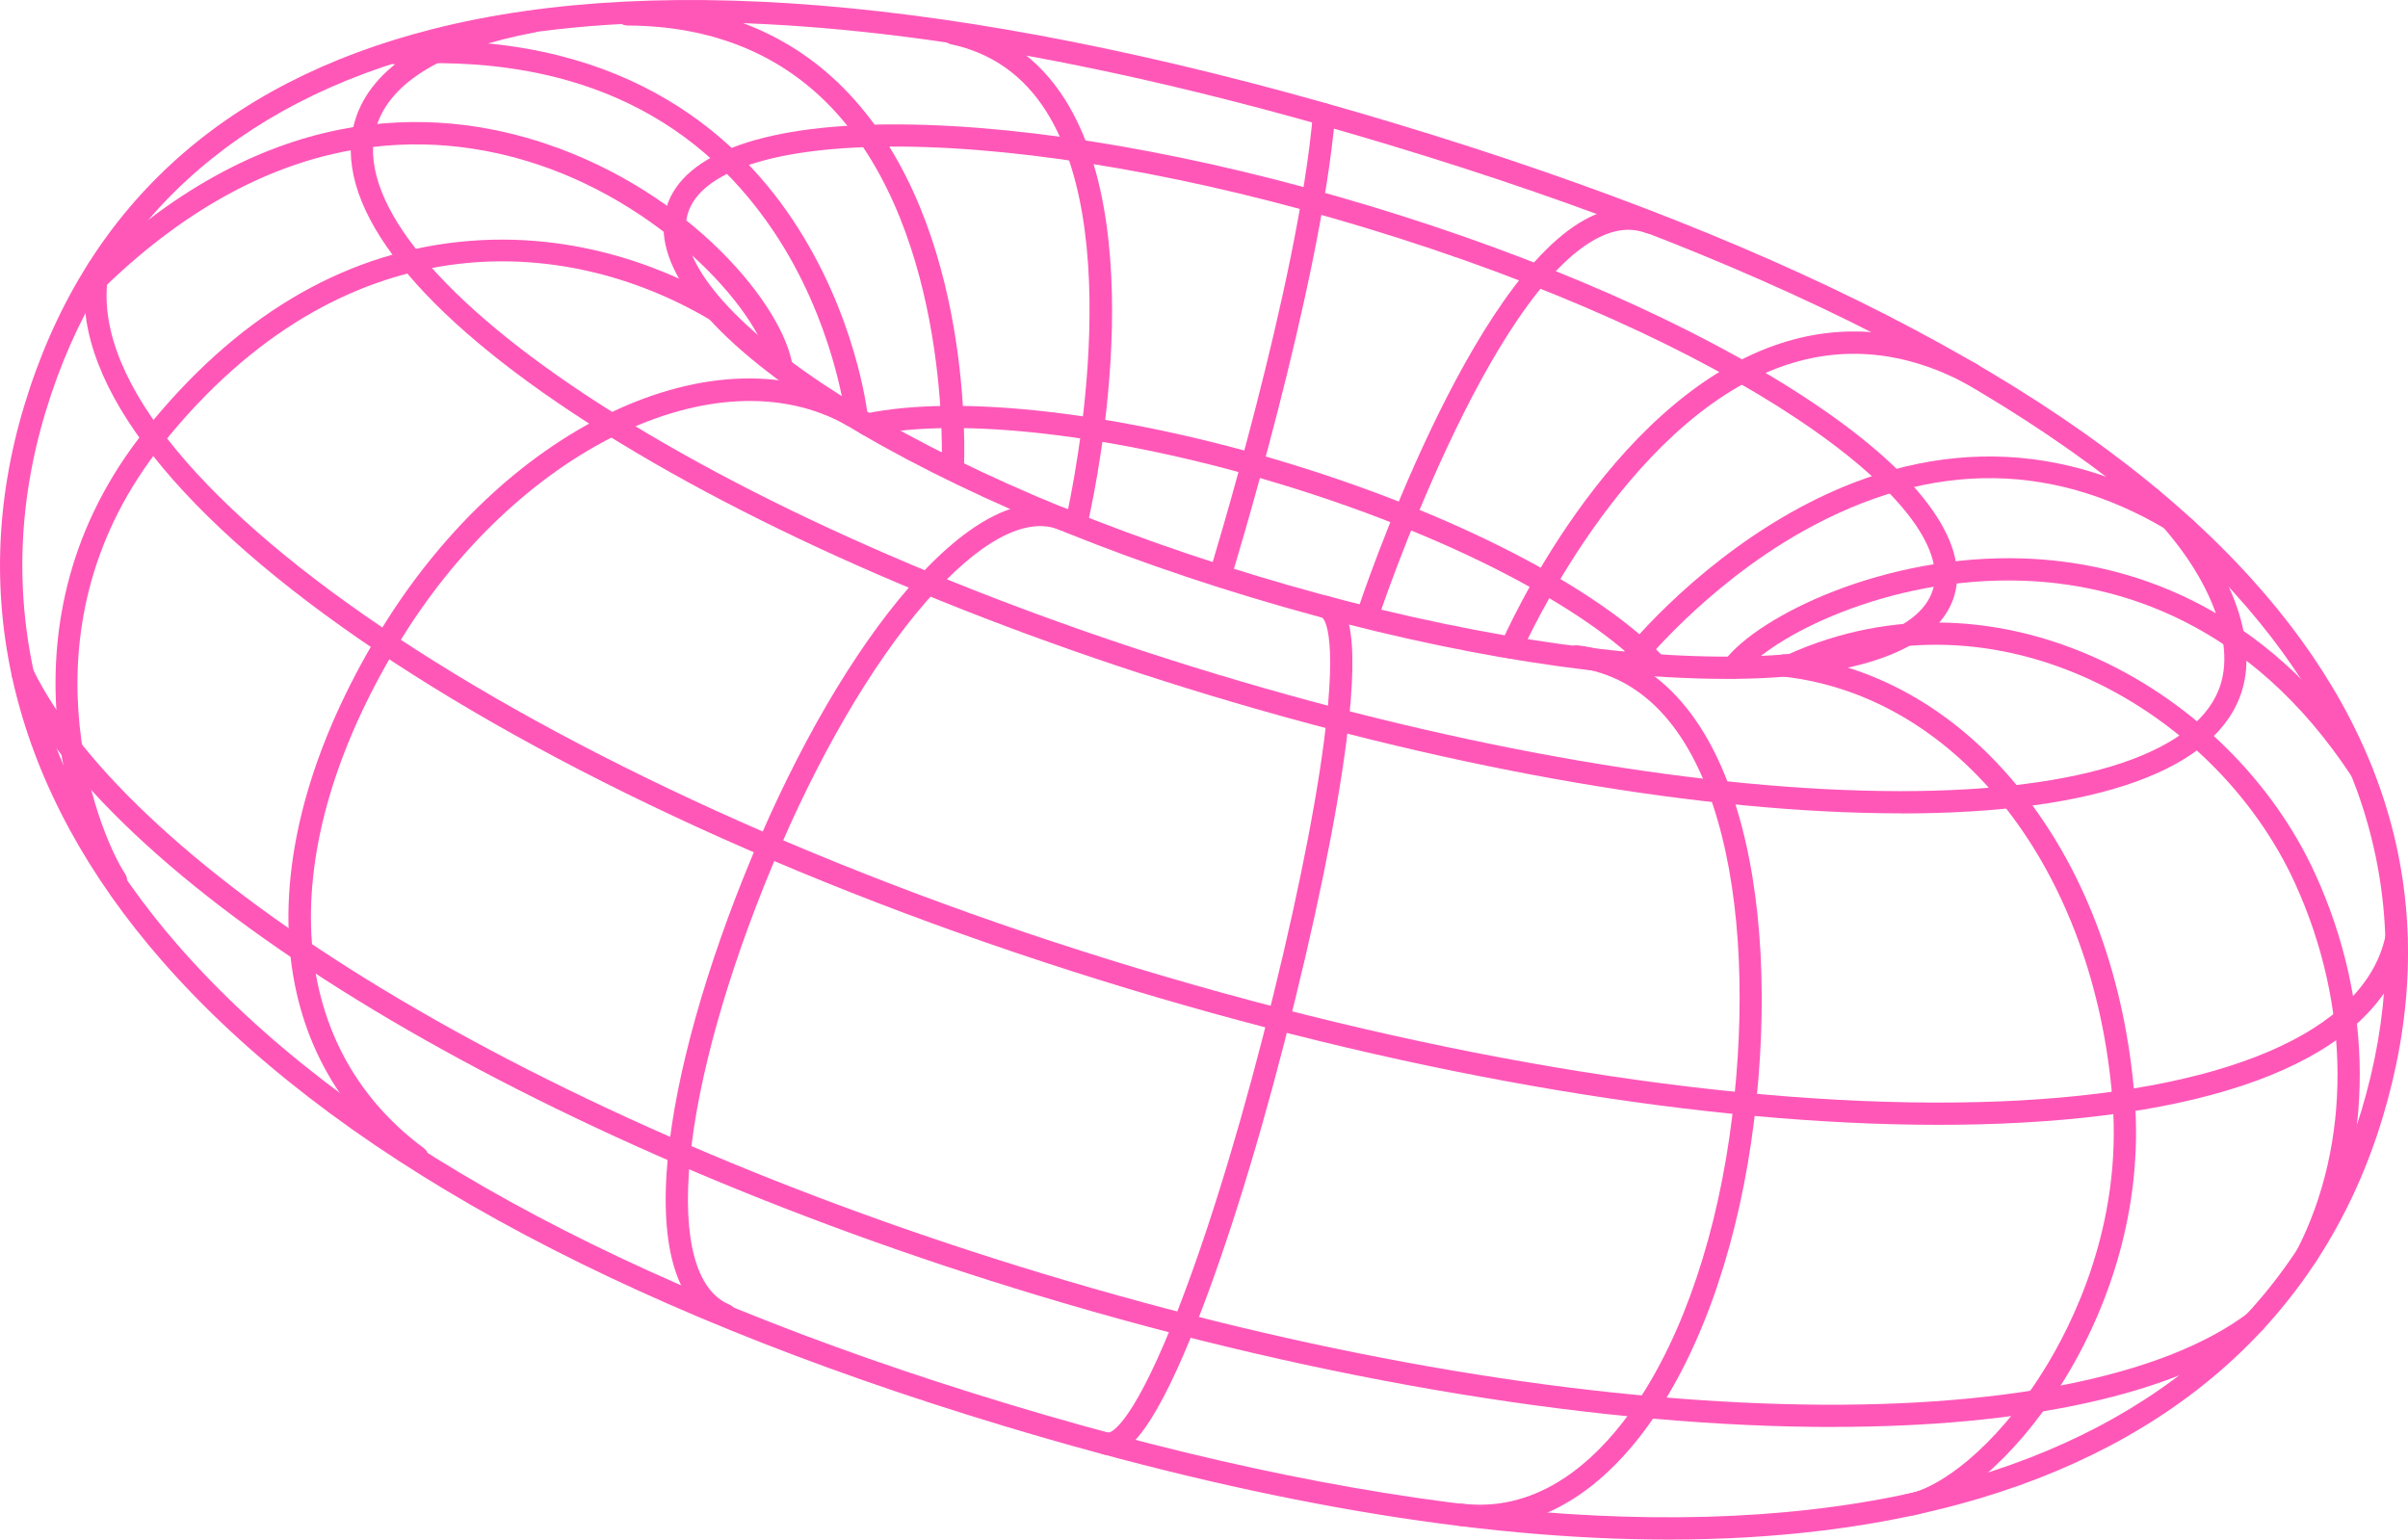
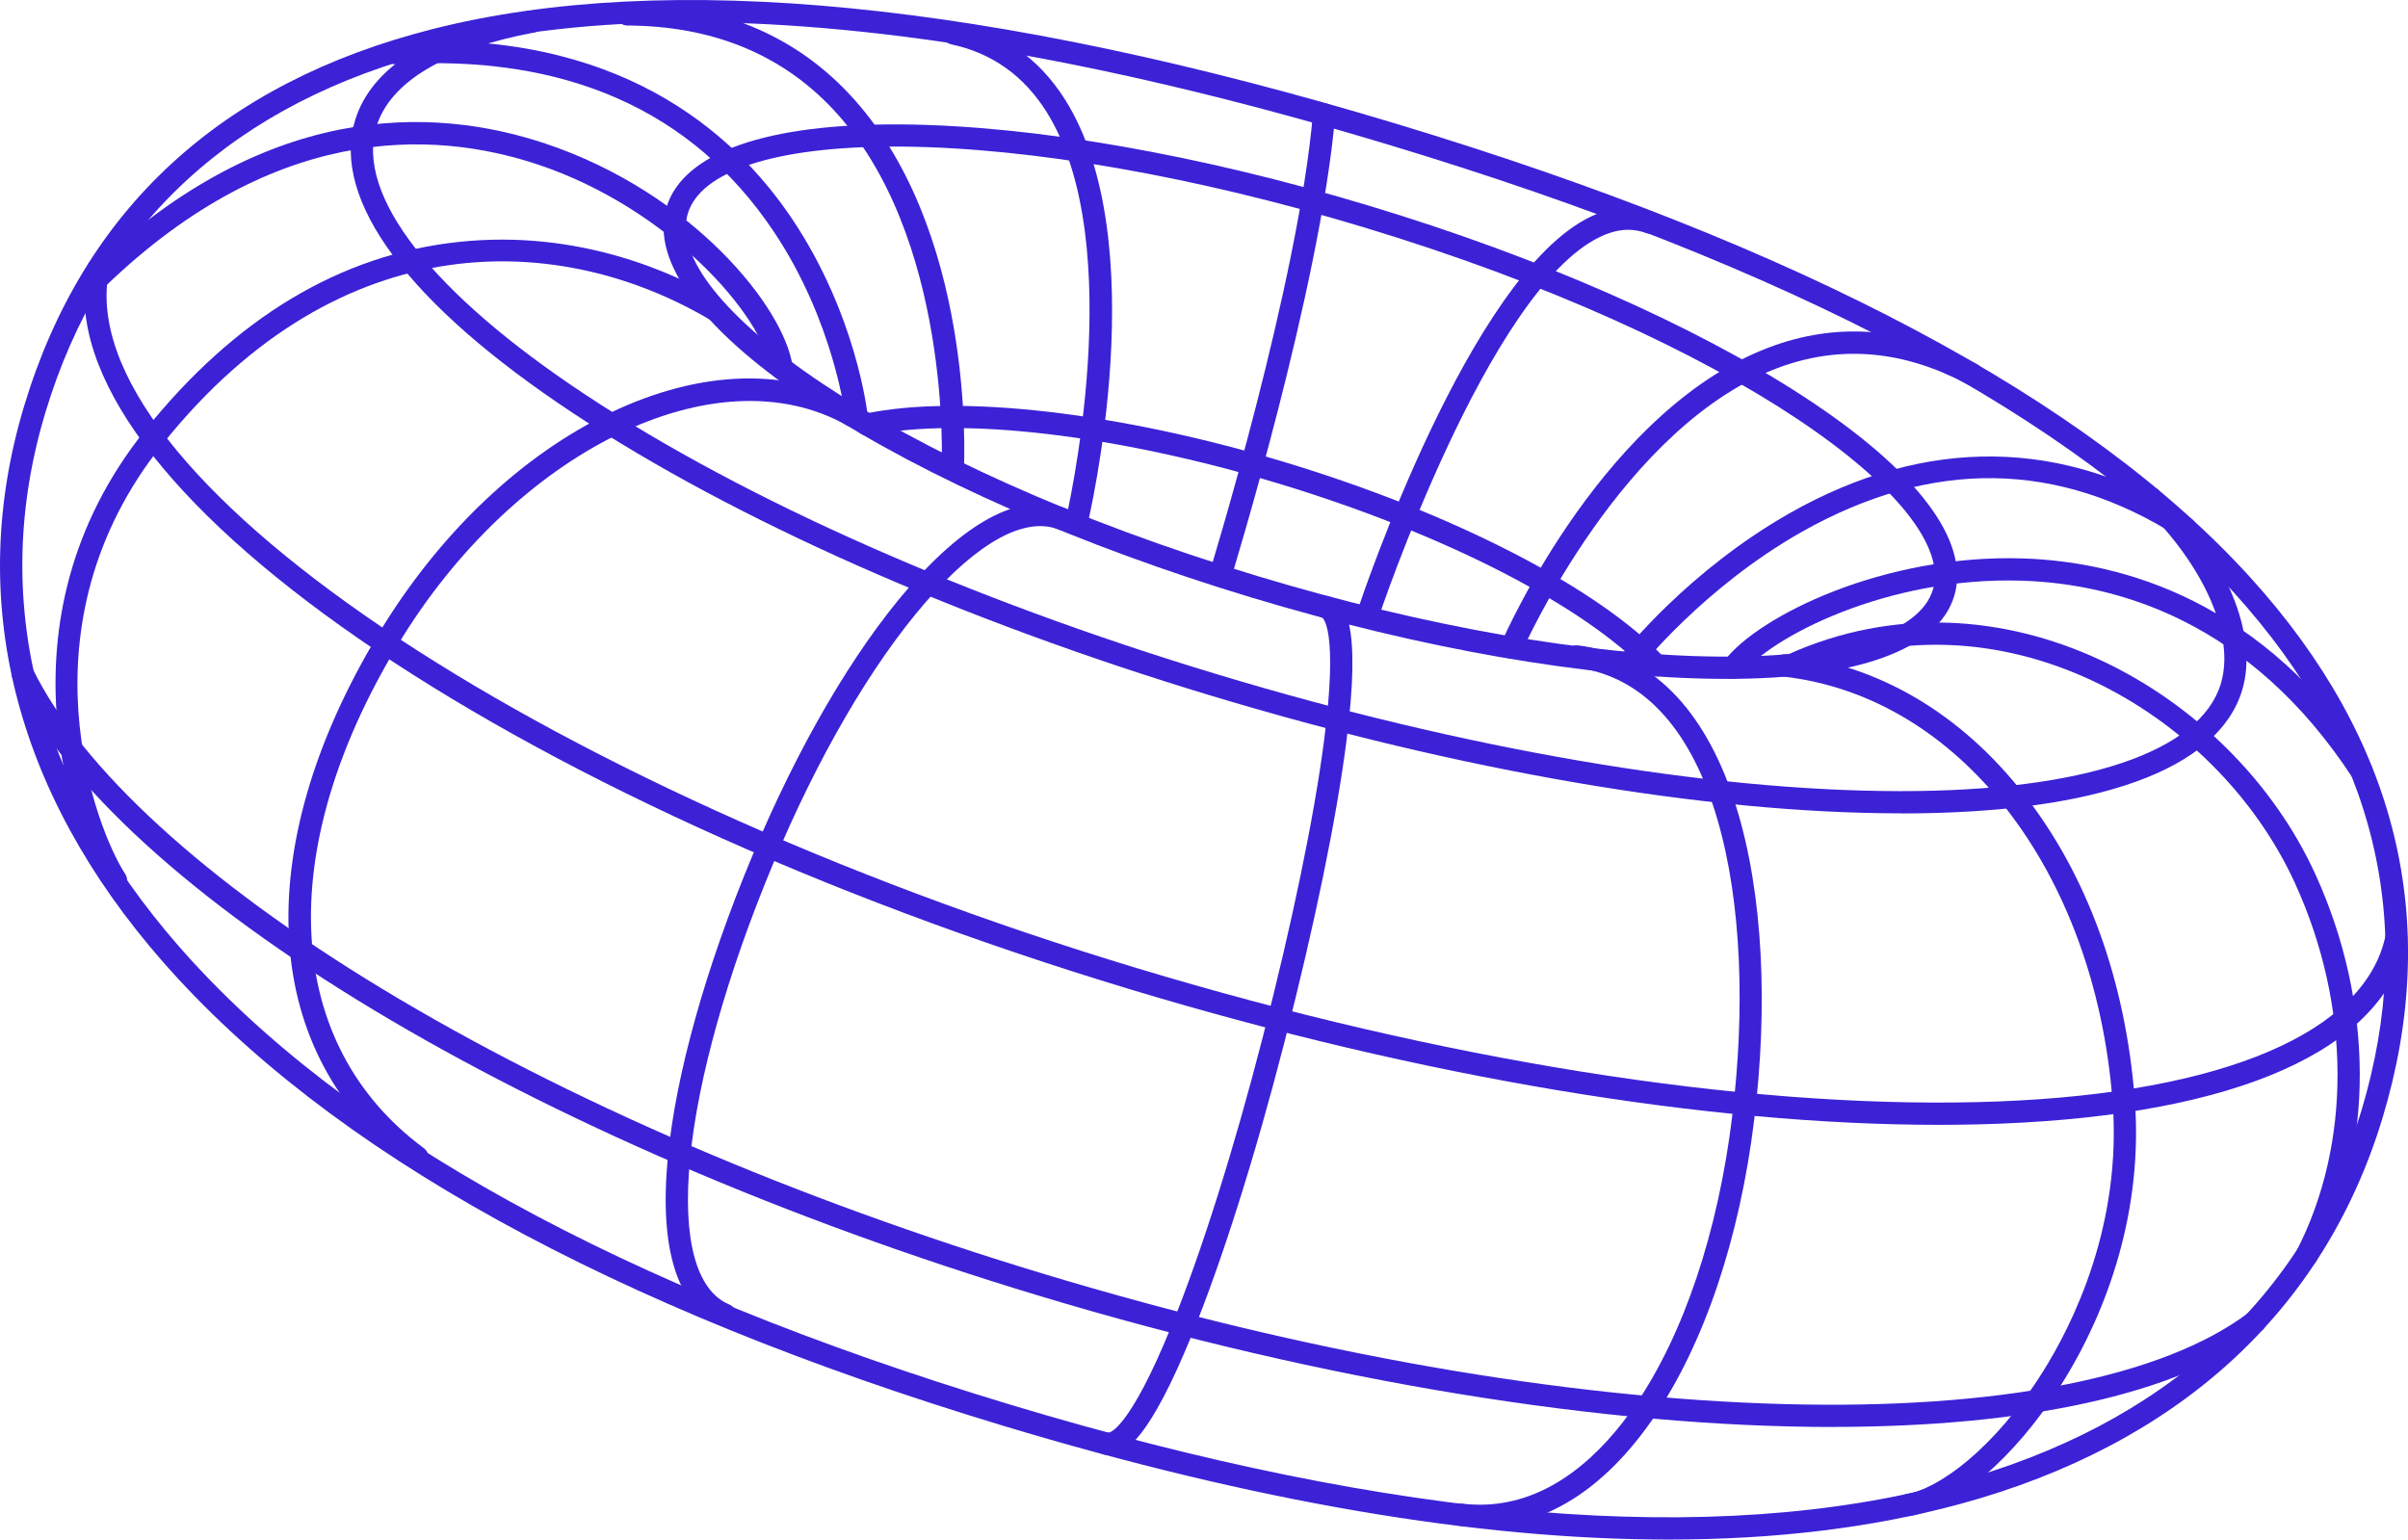
<svg xmlns="http://www.w3.org/2000/svg" id="Layer_2" data-name="Layer 2" viewBox="0 0 465.16 297.43">
  <g id="_ÎÓÈ_1" data-name="—ÎÓÈ_1">
    <g>
-       <path d="m322.3,297.43c-37.03,0-80.03-7.35-128.57-22-75.6-22.83-130.22-53.01-162.34-89.7C2.63,152.87-6.61,115.75,4.68,78.38l2.06.62-2.06-.62C16.12,40.48,42.66,16,83.55,5.62,128.83-5.87,191.45.28,269.68,23.9c78.23,23.62,133.79,53.16,165.14,87.79,28.32,31.28,36.87,66.36,25.43,104.25-11.29,37.37-39.52,63.18-81.66,74.63-16.85,4.58-35.64,6.86-56.29,6.86ZM133.38,4.29c-18.05,0-34.32,1.83-48.77,5.5C45.28,19.77,19.77,43.27,8.79,79.62c-10.84,35.88-1.9,71.59,25.83,103.28,31.58,36.07,85.53,65.82,160.35,88.41,74.82,22.59,136.22,27.67,182.48,15.11,40.63-11.04,67.84-35.84,78.67-71.72,10.98-36.35,2.73-70.04-24.5-100.12-30.82-34.04-85.72-63.17-163.19-86.56C216.12,12.22,170.92,4.29,133.38,4.29Z" style="fill: #ff57b8;" />
-       <path d="m333.47,131.15c-.5,0-1,0-1.51,0-25.34-.22-57.4-5.81-90.26-15.73-32.86-9.92-62.65-23.01-83.88-36.85-21.93-14.3-32.26-27.98-29.07-38.53,3.19-10.55,19.34-16.23,45.54-16,25.34.22,57.4,5.81,90.26,15.73,32.86,9.92,62.65,23.01,83.88,36.85,21.93,14.3,32.26,27.98,29.07,38.53-3.12,10.34-18.74,16.01-44.03,16.01ZM172.75,28.32c-22.89,0-37.4,4.7-39.89,12.95-4.92,16.28,38.14,48.3,110.08,70.03,32.48,9.81,64.11,15.33,89.06,15.55,23.77.21,38.84-4.51,41.39-12.95,4.92-16.28-38.14-48.3-110.08-70.03-32.48-9.81-64.11-15.33-89.06-15.55-.5,0-1,0-1.5,0Z" style="fill: #ff57b8;" />
-       <path d="m319.91,130.66c-.57,0-1.14-.23-1.56-.67-12.27-12.97-39.65-27-71.46-36.6-31.14-9.4-61.37-12.95-78.9-9.26-1.16.24-2.3-.5-2.55-1.66-.25-1.16.5-2.3,1.66-2.55,18.2-3.83,49.24-.25,81.03,9.35,32.49,9.81,60.59,24.28,73.34,37.77.82.86.78,2.22-.08,3.04-.42.39-.95.59-1.48.59Z" style="fill: #ff57b8;" />
-       <path d="m367.24,157.13c-.17,0-.33,0-.5,0-37.32-.07-84.49-8.15-132.82-22.74-48.33-14.59-92.09-33.97-123.21-54.57-31.82-21.05-46.77-41.14-42.12-56.56,3.11-10.31,14.83-17.64,33.87-21.22,1.17-.22,2.29.55,2.51,1.72.22,1.17-.55,2.29-1.72,2.51-17.37,3.26-27.93,9.56-30.55,18.24-4,13.25,10.71,32.11,40.37,51.73,30.79,20.37,74.14,39.56,122.08,54.04,47.94,14.48,94.67,22.49,131.59,22.56.16,0,.32,0,.48,0,35.29,0,57.79-7.55,61.78-20.74,2.78-9.2-3.1-22.66-14.97-34.29-.85-.83-.86-2.19-.03-3.04.83-.85,2.19-.86,3.04-.03,13,12.74,19.32,27.89,16.08,38.61-4.64,15.35-28.03,23.8-65.89,23.8Z" style="fill: #ff57b8;" />
-       <path d="m374.49,217.31c-44.89,0-99.94-9.2-156.1-26.16C97.29,154.59,8.74,93.29,16.81,51.61c.23-1.16,1.35-1.93,2.52-1.7,1.17.23,1.93,1.35,1.7,2.52-7.53,38.88,81.57,99.27,198.6,134.61,58.93,17.8,116.58,26.99,162.34,25.88,44.32-1.07,72.88-12.12,78.38-30.32.17-.56.32-1.15.45-1.74.25-1.16,1.4-1.89,2.56-1.64,1.16.26,1.89,1.4,1.64,2.56-.15.7-.33,1.39-.54,2.06-6.16,20.39-35.42,32.24-82.39,33.38-2.49.06-5.03.09-7.59.09Z" style="fill: #ff57b8;" />
-       <path d="m353.98,275.68c-43.58,0-97.63-8.55-153.44-25.4C102.42,220.65,22.81,172.77,2.46,131.13c-.52-1.07-.08-2.35.99-2.88,1.07-.52,2.36-.08,2.88.99,9.37,19.17,33.35,41.12,67.51,61.8,35.56,21.52,79.8,40.58,127.95,55.12,50.6,15.28,100,23.96,142.87,25.1,41.27,1.1,73.12-5.16,89.68-17.64.95-.72,2.3-.53,3.01.42.71.95.53,2.3-.42,3.01-16.53,12.46-45.96,18.62-82.93,18.62Z" style="fill: #ff57b8;" />
+       <path d="m322.3,297.43c-37.03,0-80.03-7.35-128.57-22-75.6-22.83-130.22-53.01-162.34-89.7C2.63,152.87-6.61,115.75,4.68,78.38l2.06.62-2.06-.62C16.12,40.48,42.66,16,83.55,5.62,128.83-5.87,191.45.28,269.68,23.9c78.23,23.62,133.79,53.16,165.14,87.79,28.32,31.28,36.87,66.36,25.43,104.25-11.29,37.37-39.52,63.18-81.66,74.63-16.85,4.58-35.64,6.86-56.29,6.86ZM133.38,4.29c-18.05,0-34.32,1.83-48.77,5.5C45.28,19.77,19.77,43.27,8.79,79.62c-10.84,35.88-1.9,71.59,25.83,103.28,31.58,36.07,85.53,65.82,160.35,88.41,74.82,22.59,136.22,27.67,182.48,15.11,40.63-11.04,67.84-35.84,78.67-71.72,10.98-36.35,2.73-70.04-24.5-100.12-30.82-34.04-85.72-63.17-163.19-86.56C216.12,12.22,170.92,4.29,133.38,4.29Z" style="fill: #3B22D6;" />
+       <path d="m333.47,131.15c-.5,0-1,0-1.51,0-25.34-.22-57.4-5.81-90.26-15.73-32.86-9.92-62.65-23.01-83.88-36.85-21.93-14.3-32.26-27.98-29.07-38.53,3.19-10.55,19.34-16.23,45.54-16,25.34.22,57.4,5.81,90.26,15.73,32.86,9.92,62.65,23.01,83.88,36.85,21.93,14.3,32.26,27.98,29.07,38.53-3.12,10.34-18.74,16.01-44.03,16.01ZM172.75,28.32c-22.89,0-37.4,4.7-39.89,12.95-4.92,16.28,38.14,48.3,110.08,70.03,32.48,9.81,64.11,15.33,89.06,15.55,23.77.21,38.84-4.51,41.39-12.95,4.92-16.28-38.14-48.3-110.08-70.03-32.48-9.81-64.11-15.33-89.06-15.55-.5,0-1,0-1.5,0Z" style="fill: #3B22D6;" />
+       <path d="m319.91,130.66c-.57,0-1.14-.23-1.56-.67-12.27-12.97-39.65-27-71.46-36.6-31.14-9.4-61.37-12.95-78.9-9.26-1.16.24-2.3-.5-2.55-1.66-.25-1.16.5-2.3,1.66-2.55,18.2-3.83,49.24-.25,81.03,9.35,32.49,9.81,60.59,24.28,73.34,37.77.82.86.78,2.22-.08,3.04-.42.39-.95.59-1.48.59Z" style="fill: #3B22D6;" />
+       <path d="m367.24,157.13c-.17,0-.33,0-.5,0-37.32-.07-84.49-8.15-132.82-22.74-48.33-14.59-92.09-33.97-123.21-54.57-31.82-21.05-46.77-41.14-42.12-56.56,3.11-10.31,14.83-17.64,33.87-21.22,1.17-.22,2.29.55,2.51,1.72.22,1.17-.55,2.29-1.72,2.51-17.37,3.26-27.93,9.56-30.55,18.24-4,13.25,10.71,32.11,40.37,51.73,30.79,20.37,74.14,39.56,122.08,54.04,47.94,14.48,94.67,22.49,131.59,22.56.16,0,.32,0,.48,0,35.29,0,57.79-7.55,61.78-20.74,2.78-9.2-3.1-22.66-14.97-34.29-.85-.83-.86-2.19-.03-3.04.83-.85,2.19-.86,3.04-.03,13,12.74,19.32,27.89,16.08,38.61-4.64,15.35-28.03,23.8-65.89,23.8Z" style="fill: #3B22D6;" />
+       <path d="m374.49,217.31c-44.89,0-99.94-9.2-156.1-26.16C97.29,154.59,8.74,93.29,16.81,51.61c.23-1.16,1.35-1.93,2.52-1.7,1.17.23,1.93,1.35,1.7,2.52-7.53,38.88,81.57,99.27,198.6,134.61,58.93,17.8,116.58,26.99,162.34,25.88,44.32-1.07,72.88-12.12,78.38-30.32.17-.56.32-1.15.45-1.74.25-1.16,1.4-1.89,2.56-1.64,1.16.26,1.89,1.4,1.64,2.56-.15.7-.33,1.39-.54,2.06-6.16,20.39-35.42,32.24-82.39,33.38-2.49.06-5.03.09-7.59.09Z" style="fill: #3B22D6;" />
+       <path d="m353.98,275.68c-43.58,0-97.63-8.55-153.44-25.4C102.42,220.65,22.81,172.77,2.46,131.13c-.52-1.07-.08-2.35.99-2.88,1.07-.52,2.36-.08,2.88.99,9.37,19.17,33.35,41.12,67.51,61.8,35.56,21.52,79.8,40.58,127.95,55.12,50.6,15.28,100,23.96,142.87,25.1,41.27,1.1,73.12-5.16,89.68-17.64.95-.72,2.3-.53,3.01.42.71.95.53,2.3-.42,3.01-16.53,12.46-45.96,18.62-82.93,18.62Z" style="fill: #3B22D6;" />
      <g>
-         <path d="m140.05,256.17c-.28,0-.56-.05-.83-.17-8.4-3.5-11.93-14.75-10.2-32.53,1.55-15.96,7.32-36.55,16.25-57.99,8.8-21.14,19.55-39.59,30.27-51.94,11.66-13.44,22.3-18.68,30.77-15.15,1.1.46,1.62,1.72,1.16,2.81-.46,1.1-1.72,1.61-2.81,1.16-6.5-2.7-15.69,2.26-25.87,14-10.42,12.01-20.92,30.04-29.55,50.77-8.77,21.05-14.43,41.21-15.94,56.75-1.51,15.49,1.18,25.48,7.58,28.14,1.1.46,1.62,1.72,1.16,2.81-.34.83-1.14,1.32-1.99,1.32Z" style="fill: #ff57b8;" />
-         <path d="m80.61,225.71c-.44,0-.89-.14-1.28-.42-29.08-21.52-31.47-60.91-6.24-102.8,11.64-19.34,27.6-34.54,44.92-42.8,17.46-8.32,34.4-8.76,47.7-1.25,1.03.58,1.4,1.9.81,2.93-.58,1.03-1.89,1.4-2.93.81-25.19-14.23-64.14,4.84-86.82,42.52-23.98,39.83-22.02,77.05,5.12,97.13.95.71,1.16,2.05.45,3.01-.42.57-1.07.87-1.73.87Z" style="fill: #ff57b8;" />
-         <path d="m22.41,172.19c-.7,0-1.39-.34-1.8-.97-6-9.16-22.32-50.97,7.45-88.14,17.36-21.67,37.72-33.9,60.53-36.34,23.32-2.5,41.85,6.05,50.82,11.37,1.02.61,1.36,1.92.75,2.95-.61,1.02-1.93,1.36-2.95.75-28.39-16.83-71.09-19.37-105.8,23.97-28.15,35.15-12.85,74.48-7.21,83.09.65.99.37,2.33-.62,2.98-.36.24-.77.35-1.18.35Z" style="fill: #ff57b8;" />
-         <path d="m235.71,113.39c-.21,0-.42-.03-.64-.1-1.13-.35-1.77-1.55-1.42-2.69.17-.55,17.17-55.87,19.98-88.68.1-1.18,1.13-2.06,2.33-1.96,1.18.1,2.06,1.14,1.96,2.33-2.85,33.27-19.98,89.02-20.16,89.58-.29.92-1.13,1.52-2.05,1.52Z" style="fill: #ff57b8;" />
-         <path d="m207.89,103.41c-.17,0-.33-.02-.5-.06-1.15-.28-1.87-1.44-1.59-2.59.13-.53,12.57-53.48-3.69-79.23-4.39-6.95-10.57-11.32-18.38-12.97-1.16-.25-1.9-1.39-1.66-2.55.25-1.16,1.38-1.9,2.55-1.66,8.98,1.91,16.09,6.92,21.12,14.89,17.22,27.29,4.77,80.28,4.23,82.53-.24.99-1.12,1.65-2.09,1.65Z" style="fill: #ff57b8;" />
-         <path d="m184.05,92.58s-.07,0-.11,0c-1.19-.06-2.1-1.07-2.04-2.26.02-.45,2-44.93-21.14-69.38-9.98-10.55-23.3-15.94-39.59-16.01-1.19,0-2.14-.97-2.14-2.16,0-1.18.97-2.14,2.15-2.14h.01c17.52.08,31.89,5.93,42.71,17.37,24.4,25.81,22.39,70.65,22.3,72.54-.06,1.15-1.01,2.04-2.15,2.04Z" style="fill: #ff57b8;" />
-         <path d="m165.46,82.61c-1.08,0-2.01-.81-2.13-1.91-.02-.18-2.18-18.6-13.96-36.11-15.69-23.33-40.2-34.15-72.83-32.16-1.2.07-2.2-.83-2.28-2.02-.07-1.19.83-2.2,2.02-2.28,42.78-2.6,65.35,17.16,76.76,34.2,12.31,18.39,14.48,37.11,14.57,37.9.13,1.18-.72,2.24-1.9,2.37-.08,0-.16.01-.24.01Z" style="fill: #ff57b8;" />
-         <path d="m150.99,73.28c-1.05,0-1.97-.78-2.13-1.85-1.49-10.52-19.7-31.19-44.85-39.61-20.52-6.87-51.97-8.1-85.28,25.08-.84.84-2.2.84-3.04,0-.84-.84-.84-2.2,0-3.04C50.57,19.13,83.72,20.49,105.39,27.75c28.14,9.43,46.09,31.46,47.74,43.09.17,1.18-.65,2.26-1.83,2.43-.1.01-.2.02-.3.02Z" style="fill: #ff57b8;" />
+         <path d="m140.05,256.17c-.28,0-.56-.05-.83-.17-8.4-3.5-11.93-14.75-10.2-32.53,1.55-15.96,7.32-36.55,16.25-57.99,8.8-21.14,19.55-39.59,30.27-51.94,11.66-13.44,22.3-18.68,30.77-15.15,1.1.46,1.62,1.72,1.16,2.81-.46,1.1-1.72,1.61-2.81,1.16-6.5-2.7-15.69,2.26-25.87,14-10.42,12.01-20.92,30.04-29.55,50.77-8.77,21.05-14.43,41.21-15.94,56.75-1.51,15.49,1.18,25.48,7.58,28.14,1.1.46,1.62,1.72,1.16,2.81-.34.83-1.14,1.32-1.99,1.32Z" style="fill: #3B22D6;" />
+         <path d="m80.61,225.71c-.44,0-.89-.14-1.28-.42-29.08-21.52-31.47-60.91-6.24-102.8,11.64-19.34,27.6-34.54,44.92-42.8,17.46-8.32,34.4-8.76,47.7-1.25,1.03.58,1.4,1.9.81,2.93-.58,1.03-1.89,1.4-2.93.81-25.19-14.23-64.14,4.84-86.82,42.52-23.98,39.83-22.02,77.05,5.12,97.13.95.71,1.16,2.05.45,3.01-.42.57-1.07.87-1.73.87Z" style="fill: #3B22D6;" />
+         <path d="m22.41,172.19c-.7,0-1.39-.34-1.8-.97-6-9.16-22.32-50.97,7.45-88.14,17.36-21.67,37.72-33.9,60.53-36.34,23.32-2.5,41.85,6.05,50.82,11.37,1.02.61,1.36,1.92.75,2.95-.61,1.02-1.93,1.36-2.95.75-28.39-16.83-71.09-19.37-105.8,23.97-28.15,35.15-12.85,74.48-7.21,83.09.65.99.37,2.33-.62,2.98-.36.24-.77.35-1.18.35Z" style="fill: #3B22D6;" />
+         <path d="m235.71,113.39c-.21,0-.42-.03-.64-.1-1.13-.35-1.77-1.55-1.42-2.69.17-.55,17.17-55.87,19.98-88.68.1-1.18,1.13-2.06,2.33-1.96,1.18.1,2.06,1.14,1.96,2.33-2.85,33.27-19.98,89.02-20.16,89.58-.29.92-1.13,1.52-2.05,1.52Z" style="fill: #3B22D6;" />
+         <path d="m207.89,103.41c-.17,0-.33-.02-.5-.06-1.15-.28-1.87-1.44-1.59-2.59.13-.53,12.57-53.48-3.69-79.23-4.39-6.95-10.57-11.32-18.38-12.97-1.16-.25-1.9-1.39-1.66-2.55.25-1.16,1.38-1.9,2.55-1.66,8.98,1.91,16.09,6.92,21.12,14.89,17.22,27.29,4.77,80.28,4.23,82.53-.24.99-1.12,1.65-2.09,1.65Z" style="fill: #3B22D6;" />
+         <path d="m184.05,92.58s-.07,0-.11,0c-1.19-.06-2.1-1.07-2.04-2.26.02-.45,2-44.93-21.14-69.38-9.98-10.55-23.3-15.94-39.59-16.01-1.19,0-2.14-.97-2.14-2.16,0-1.18.97-2.14,2.15-2.14h.01c17.52.08,31.89,5.93,42.71,17.37,24.4,25.81,22.39,70.65,22.3,72.54-.06,1.15-1.01,2.04-2.15,2.04Z" style="fill: #3B22D6;" />
+         <path d="m165.46,82.61c-1.08,0-2.01-.81-2.13-1.91-.02-.18-2.18-18.6-13.96-36.11-15.69-23.33-40.2-34.15-72.83-32.16-1.2.07-2.2-.83-2.28-2.02-.07-1.19.83-2.2,2.02-2.28,42.78-2.6,65.35,17.16,76.76,34.2,12.31,18.39,14.48,37.11,14.57,37.9.13,1.18-.72,2.24-1.9,2.37-.08,0-.16.01-.24.01Z" style="fill: #3B22D6;" />
+         <path d="m150.99,73.28c-1.05,0-1.97-.78-2.13-1.85-1.49-10.52-19.7-31.19-44.85-39.61-20.52-6.87-51.97-8.1-85.28,25.08-.84.84-2.2.84-3.04,0-.84-.84-.84-2.2,0-3.04C50.57,19.13,83.72,20.49,105.39,27.75c28.14,9.43,46.09,31.46,47.74,43.09.17,1.18-.65,2.26-1.83,2.43-.1.01-.2.02-.3.02Z" style="fill: #3B22D6;" />
      </g>
      <g>
-         <path d="m214.26,281.11c-.42,0-.81-.06-1.19-.16-1.15-.3-1.84-1.47-1.55-2.62.3-1.15,1.47-1.84,2.62-1.55.04,0,3.85-.13,12.23-20.78,5.72-14.09,11.96-33.85,17.56-55.62,5.69-22.12,9.88-42.35,11.8-56.97,2.9-22.07-.27-24.06-.31-24.08-1.15-.3-1.84-1.47-1.54-2.62.3-1.15,1.47-1.84,2.62-1.55,3.24.83,6.58,4.79,3.58,28.14-1.91,14.86-6.16,35.51-11.99,58.15-5.72,22.24-12.1,42.36-17.95,56.67-7.9,19.33-12.64,22.98-15.89,22.98Z" style="fill: #ff57b8;" />
-         <path d="m285.9,295.01c-1.34,0-2.68-.08-4.04-.25-1.18-.14-2.02-1.22-1.87-2.4.14-1.18,1.22-2.02,2.39-1.87,1.19.15,2.35.21,3.48.21,13.81,0,23.86-10.23,30.02-19.22,9.34-13.62,16-33.43,18.73-55.79,4.98-40.73-2.47-83.34-30.31-86.74-1.18-.14-2.02-1.22-1.87-2.4.14-1.18,1.21-2.02,2.39-1.87,30.8,3.76,39.3,48.68,34.06,91.53-2.81,23.04-9.72,43.53-19.45,57.7-9.51,13.86-21.04,21.08-33.53,21.08Z" style="fill: #ff57b8;" />
-         <path d="m368.6,292.91c-1.04,0-1.96-.76-2.12-1.83-.18-1.17.63-2.27,1.8-2.45,6.11-.93,16.95-8.69,26.3-23.55,5.84-9.28,15.36-28.42,13.51-52.33-3.44-44.5-29.61-78.23-63.63-82.04-1.18-.13-2.03-1.2-1.9-2.38.13-1.18,1.18-2.03,2.38-1.9,17.86,2,33.79,11.35,46.07,27.06,12.21,15.61,19.59,35.98,21.37,58.92,3.26,42.19-26.65,77.91-43.46,80.46-.11.02-.22.02-.33.02Z" style="fill: #ff57b8;" />
-         <path d="m445.57,244.73c-.33,0-.67-.08-.98-.24-1.06-.54-1.47-1.84-.93-2.9,10.63-20.69,10.51-47.21-.32-70.94-15.31-33.55-57.65-57.72-96.27-40.25-1.08.49-2.36.01-2.85-1.07-.49-1.08,0-2.36,1.07-2.85,40.96-18.53,85.79,6.95,101.96,42.38,11.38,24.92,11.46,52.84.23,74.69-.38.74-1.13,1.17-1.91,1.17Z" style="fill: #ff57b8;" />
-         <path d="m264.24,120.87c-.22,0-.45-.04-.68-.11-1.13-.37-1.74-1.59-1.36-2.72.88-2.65,21.75-64.94,45-76.14,4.24-2.04,8.38-2.34,12.29-.9,1.11.41,1.68,1.65,1.27,2.76-.41,1.11-1.64,1.68-2.76,1.27-2.83-1.04-5.75-.8-8.94.74-21.62,10.41-42.58,72.99-42.79,73.62-.3.9-1.14,1.47-2.04,1.47Z" style="fill: #ff57b8;" />
-         <path d="m291.97,127.26c-.29,0-.58-.06-.85-.18-1.09-.47-1.59-1.74-1.12-2.83.81-1.88,20.3-46.15,52.96-57.58,12.82-4.48,25.92-3.24,38.96,3.7,1.05.56,1.45,1.86.89,2.91-.56,1.05-1.86,1.45-2.91.89-11.92-6.35-23.87-7.51-35.5-3.44-30.88,10.8-50.25,54.79-50.45,55.23-.35.81-1.14,1.3-1.97,1.3Z" style="fill: #ff57b8;" />
-         <path d="m314.97,129.99c-.46,0-.93-.15-1.32-.46-.93-.73-1.1-2.08-.37-3.02.51-.66,12.79-16.21,32.48-27.39,26.31-14.94,53.13-14.56,77.55,1.1,1,.64,1.29,1.97.65,2.97-.64,1-1.97,1.29-2.97.65-23.28-14.93-47.84-15.28-73-1.05-18.98,10.75-31.2,26.21-31.32,26.36-.42.54-1.06.83-1.7.83Z" style="fill: #ff57b8;" />
-         <path d="m456.22,151.19c-.7,0-1.39-.34-1.8-.97-19.81-30.31-45.54-37.41-63.65-38.03-26.37-.91-48.98,11.1-54.26,18.07-.72.95-2.06,1.13-3.01.42-.95-.72-1.13-2.07-.42-3.01,6.56-8.67,30.92-20.7,57.84-19.78,19.12.66,46.28,8.13,67.1,39.98.65.99.37,2.33-.62,2.98-.36.24-.77.35-1.17.35Z" style="fill: #ff57b8;" />
+         <path d="m214.26,281.11c-.42,0-.81-.06-1.19-.16-1.15-.3-1.84-1.47-1.55-2.62.3-1.15,1.47-1.84,2.62-1.55.04,0,3.85-.13,12.23-20.78,5.72-14.09,11.96-33.85,17.56-55.62,5.69-22.12,9.88-42.35,11.8-56.97,2.9-22.07-.27-24.06-.31-24.08-1.15-.3-1.84-1.47-1.54-2.62.3-1.15,1.47-1.84,2.62-1.55,3.24.83,6.58,4.79,3.58,28.14-1.91,14.86-6.16,35.51-11.99,58.15-5.72,22.24-12.1,42.36-17.95,56.67-7.9,19.33-12.64,22.98-15.89,22.98Z" style="fill: #3B22D6;" />
+         <path d="m285.9,295.01c-1.34,0-2.68-.08-4.04-.25-1.18-.14-2.02-1.22-1.87-2.4.14-1.18,1.22-2.02,2.39-1.87,1.19.15,2.35.21,3.48.21,13.81,0,23.86-10.23,30.02-19.22,9.34-13.62,16-33.43,18.73-55.79,4.98-40.73-2.47-83.34-30.31-86.74-1.18-.14-2.02-1.22-1.87-2.4.14-1.18,1.21-2.02,2.39-1.87,30.8,3.76,39.3,48.68,34.06,91.53-2.81,23.04-9.72,43.53-19.45,57.7-9.51,13.86-21.04,21.08-33.53,21.08Z" style="fill: #3B22D6;" />
+         <path d="m368.6,292.91c-1.04,0-1.96-.76-2.12-1.83-.18-1.17.63-2.27,1.8-2.45,6.11-.93,16.95-8.69,26.3-23.55,5.84-9.28,15.36-28.42,13.51-52.33-3.44-44.5-29.61-78.23-63.63-82.04-1.18-.13-2.03-1.2-1.9-2.38.13-1.18,1.18-2.03,2.38-1.9,17.86,2,33.79,11.35,46.07,27.06,12.21,15.61,19.59,35.98,21.37,58.92,3.26,42.19-26.65,77.91-43.46,80.46-.11.02-.22.02-.33.02Z" style="fill: #3B22D6;" />
+         <path d="m445.57,244.73c-.33,0-.67-.08-.98-.24-1.06-.54-1.47-1.84-.93-2.9,10.63-20.69,10.51-47.21-.32-70.94-15.31-33.55-57.65-57.72-96.27-40.25-1.08.49-2.36.01-2.85-1.07-.49-1.08,0-2.36,1.07-2.85,40.96-18.53,85.79,6.95,101.96,42.38,11.38,24.92,11.46,52.84.23,74.69-.38.74-1.13,1.17-1.91,1.17Z" style="fill: #3B22D6;" />
+         <path d="m264.24,120.87c-.22,0-.45-.04-.68-.11-1.13-.37-1.74-1.59-1.36-2.72.88-2.65,21.75-64.94,45-76.14,4.24-2.04,8.38-2.34,12.29-.9,1.11.41,1.68,1.65,1.27,2.76-.41,1.11-1.64,1.68-2.76,1.27-2.83-1.04-5.75-.8-8.94.74-21.62,10.41-42.58,72.99-42.79,73.62-.3.9-1.14,1.47-2.04,1.47Z" style="fill: #3B22D6;" />
+         <path d="m291.97,127.26c-.29,0-.58-.06-.85-.18-1.09-.47-1.59-1.74-1.12-2.83.81-1.88,20.3-46.15,52.96-57.58,12.82-4.48,25.92-3.24,38.96,3.7,1.05.56,1.45,1.86.89,2.91-.56,1.05-1.86,1.45-2.91.89-11.92-6.35-23.87-7.51-35.5-3.44-30.88,10.8-50.25,54.79-50.45,55.23-.35.81-1.14,1.3-1.97,1.3Z" style="fill: #3B22D6;" />
+         <path d="m314.97,129.99c-.46,0-.93-.15-1.32-.46-.93-.73-1.1-2.08-.37-3.02.51-.66,12.79-16.21,32.48-27.39,26.31-14.94,53.13-14.56,77.55,1.1,1,.64,1.29,1.97.65,2.97-.64,1-1.97,1.29-2.97.65-23.28-14.93-47.84-15.28-73-1.05-18.98,10.75-31.2,26.21-31.32,26.36-.42.54-1.06.83-1.7.83Z" style="fill: #3B22D6;" />
+         <path d="m456.22,151.19c-.7,0-1.39-.34-1.8-.97-19.81-30.31-45.54-37.41-63.65-38.03-26.37-.91-48.98,11.1-54.26,18.07-.72.95-2.06,1.13-3.01.42-.95-.72-1.13-2.07-.42-3.01,6.56-8.67,30.92-20.7,57.84-19.78,19.12.66,46.28,8.13,67.1,39.98.65.99.37,2.33-.62,2.98-.36.24-.77.35-1.17.35Z" style="fill: #3B22D6;" />
      </g>
    </g>
  </g>
</svg>
